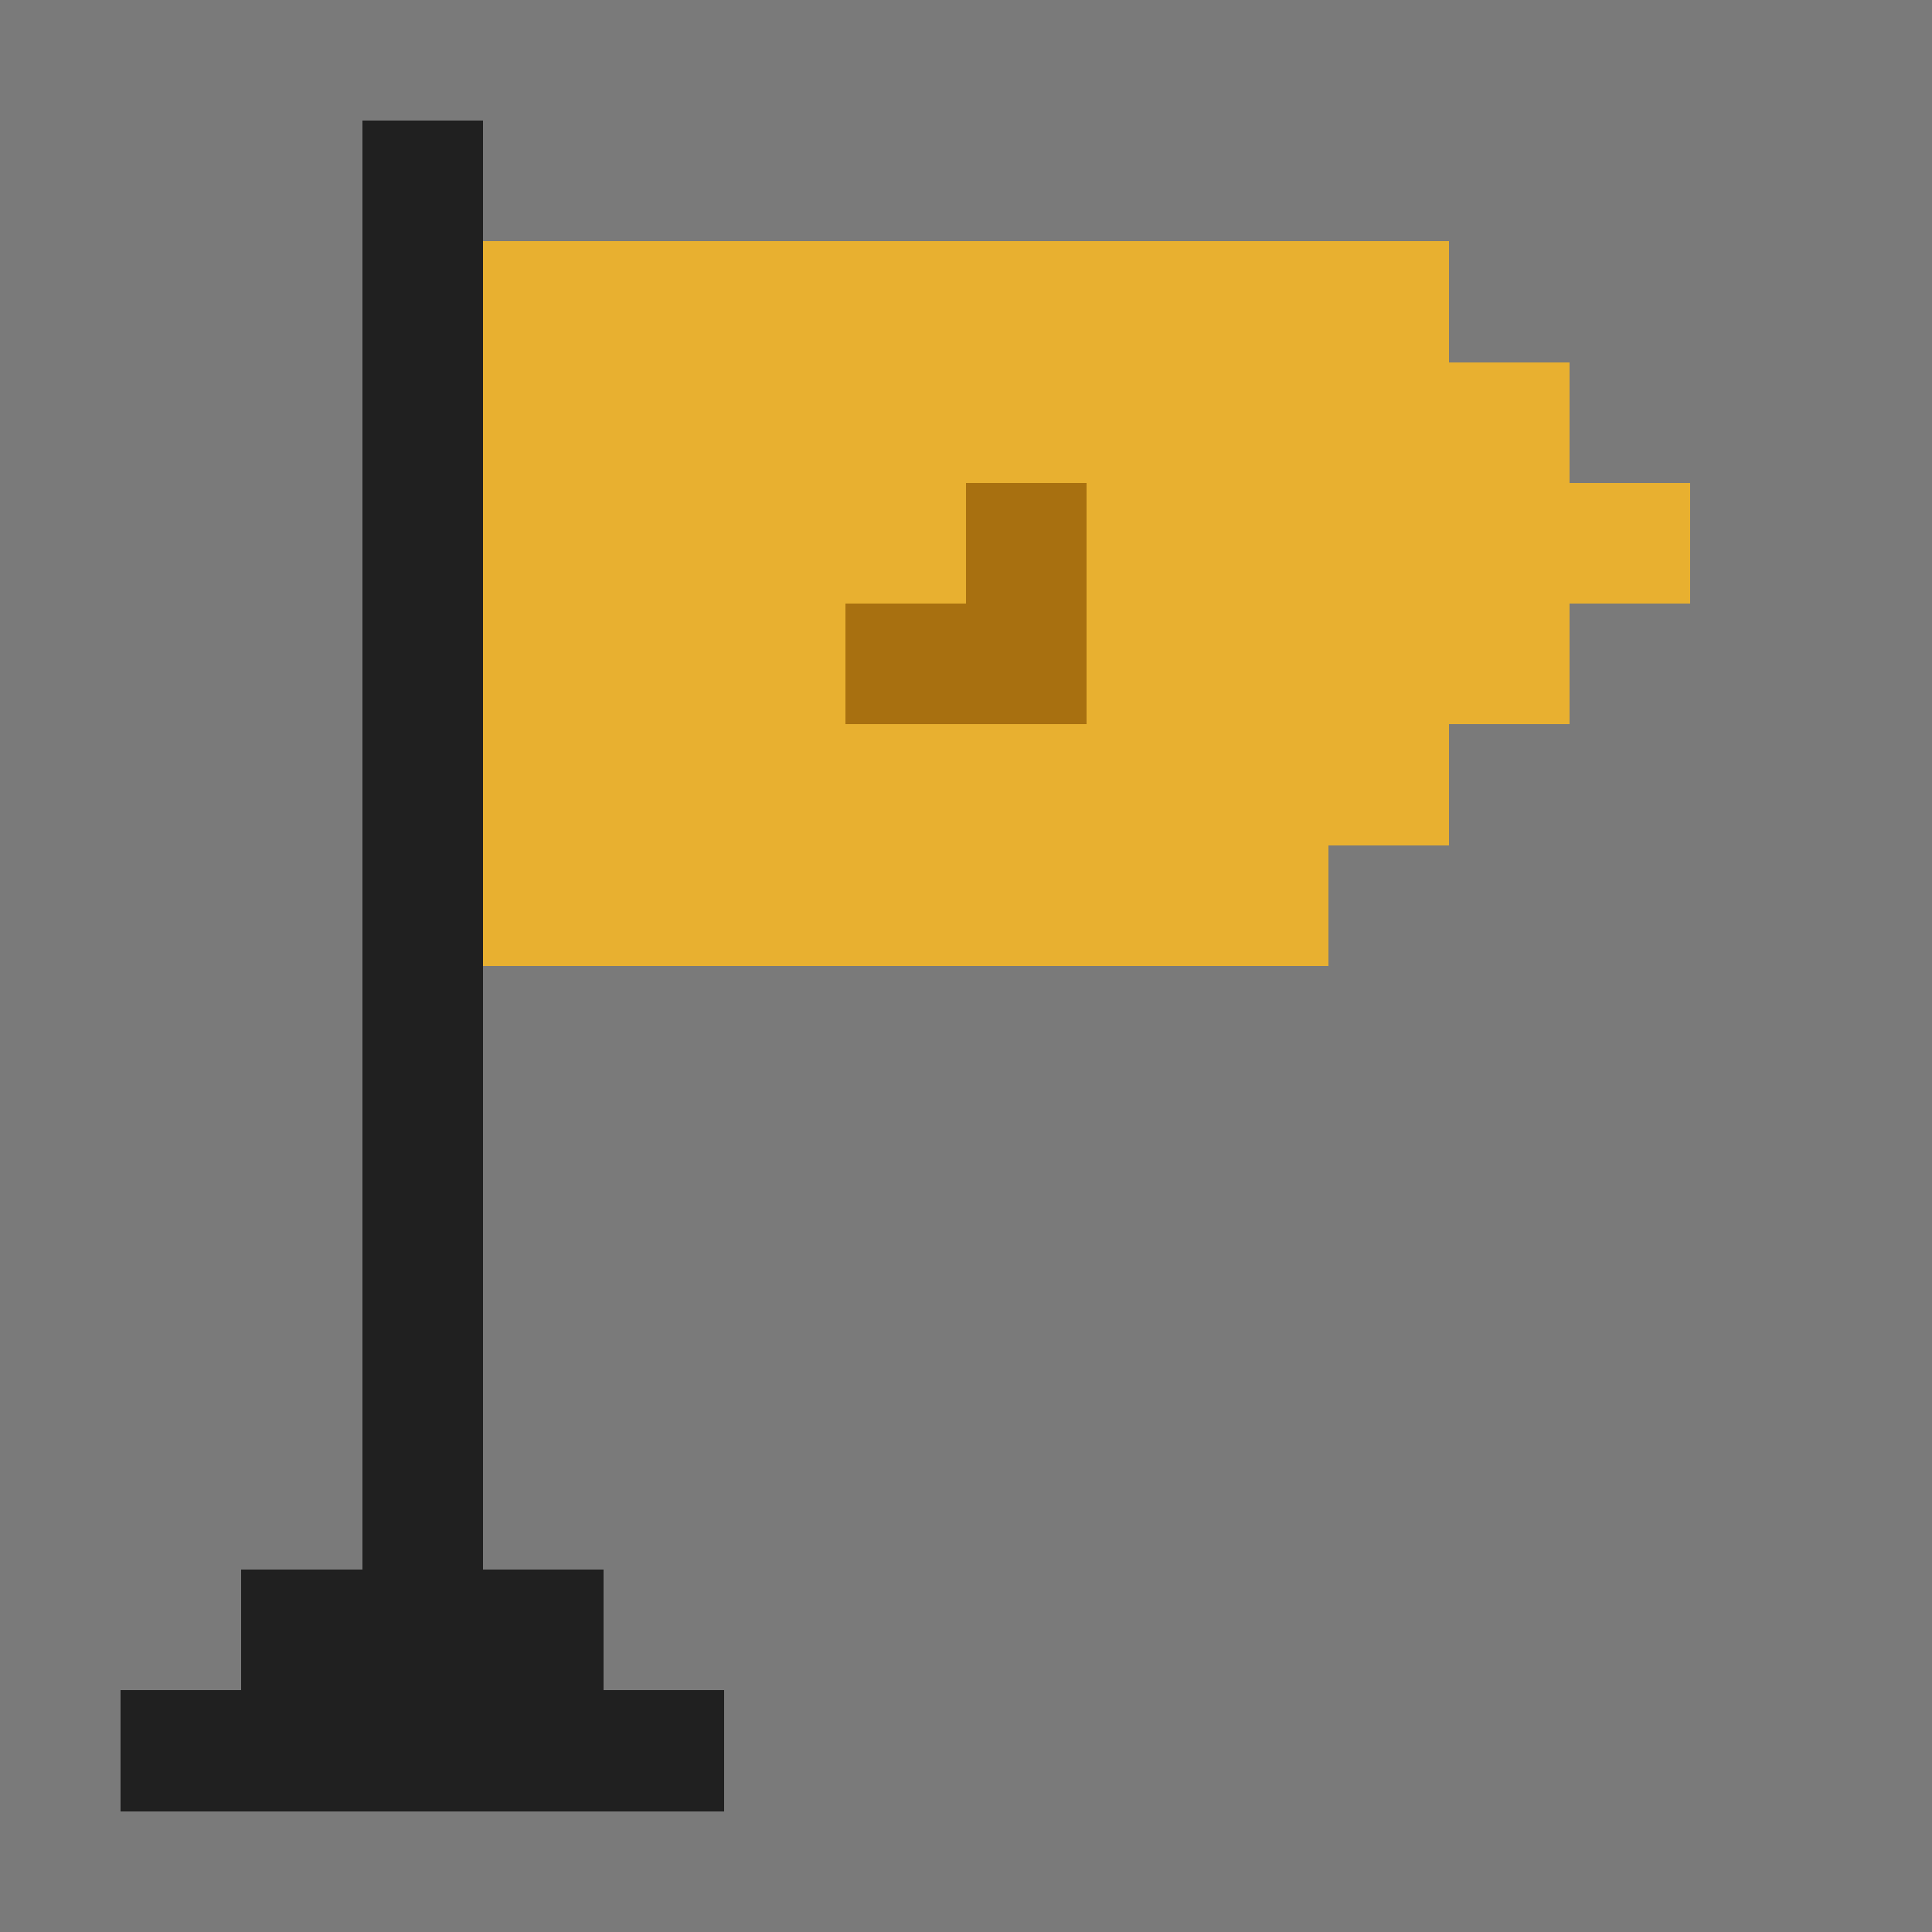
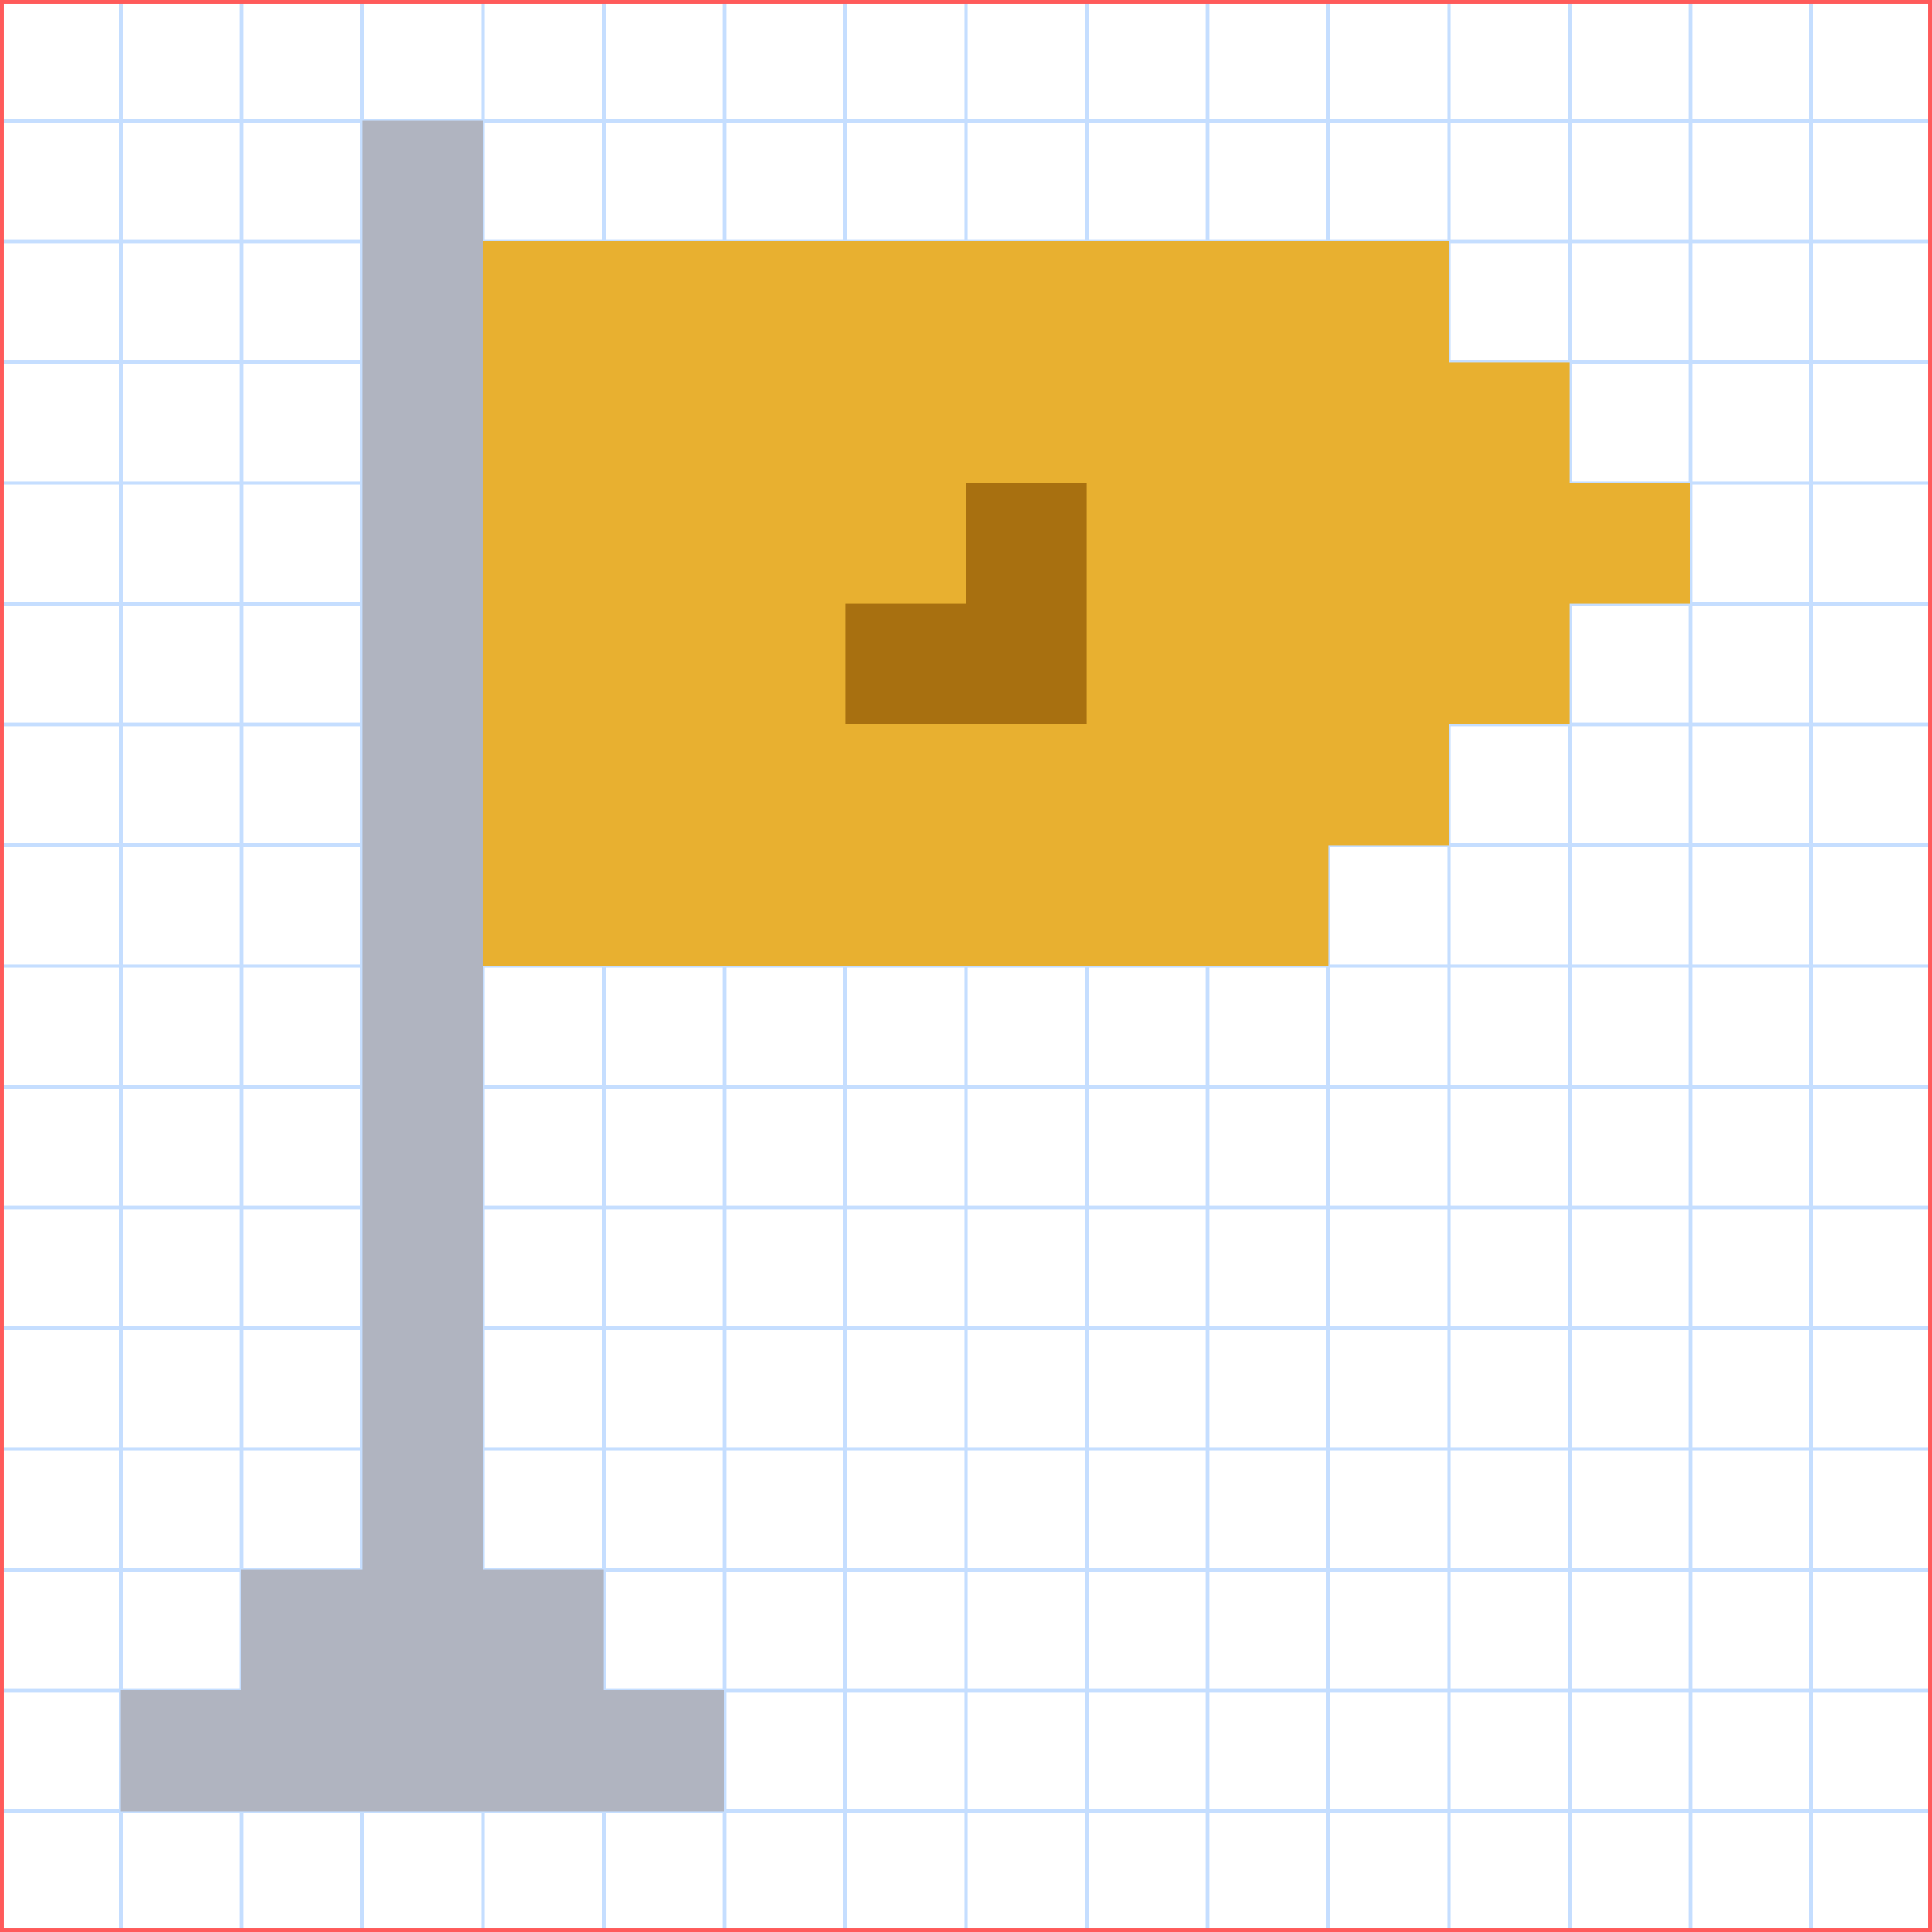
<svg xmlns="http://www.w3.org/2000/svg" width="512" height="512" viewBox="0 0 16 16" shape-rendering="crispEdges">
  <g id="grid">
    <path d="M1 0V16M2 0V16M3 0V16M4 0V16M5 0V16M6 0V16M7 0V16M8 0V16M9 0V16M10 0V16M11 0V16M12 0V16M13 0V16M14 0V16M15 0V16M0 1H16M0 2H16M0 3H16M0 4H16M0 5H16M0 6H16M0 7H16M0 8H16M0 9H16M0 10H16M0 11H16M0 12H16M0 13H16M0 14H16M0 15H16" fill="none" stroke="#5aa0ff" stroke-opacity="0.35" stroke-width="0.03" />
    <rect x="0" y="0" width="16" height="16" fill="none" stroke="#ff5a5a" stroke-width="0.06" />
  </g>
  <g id="art">
    <g id="generated">
-       <rect x="0" y="0" width="16" height="1" fill="#7a7a7a" />
-       <rect x="0" y="1" width="3" height="1" fill="#7a7a7a" />
-       <rect x="3" y="1" width="1" height="1" fill="#202020" />
-       <rect x="4" y="1" width="12" height="1" fill="#7a7a7a" />
-       <rect x="0" y="2" width="3" height="1" fill="#7a7a7a" />
-       <rect x="3" y="2" width="1" height="1" fill="#202020" />
+       <rect x="3" y="1" width="1" height="1" fill="#b0b4c0" />
+       <rect x="3" y="2" width="1" height="1" fill="#b0b4c0" />
      <rect x="4" y="2" width="8" height="1" fill="#e8b030" />
-       <rect x="12" y="2" width="4" height="1" fill="#7a7a7a" />
-       <rect x="0" y="3" width="3" height="1" fill="#7a7a7a" />
-       <rect x="3" y="3" width="1" height="1" fill="#202020" />
+       <rect x="3" y="3" width="1" height="1" fill="#b0b4c0" />
      <rect x="4" y="3" width="9" height="1" fill="#e8b030" />
-       <rect x="13" y="3" width="3" height="1" fill="#7a7a7a" />
-       <rect x="0" y="4" width="3" height="1" fill="#7a7a7a" />
-       <rect x="3" y="4" width="1" height="1" fill="#202020" />
+       <rect x="3" y="4" width="1" height="1" fill="#b0b4c0" />
      <rect x="4" y="4" width="4" height="1" fill="#e8b030" />
      <rect x="8" y="4" width="1" height="1" fill="#a87010" />
      <rect x="9" y="4" width="5" height="1" fill="#e8b030" />
-       <rect x="14" y="4" width="2" height="1" fill="#7a7a7a" />
-       <rect x="0" y="5" width="3" height="1" fill="#7a7a7a" />
-       <rect x="3" y="5" width="1" height="1" fill="#202020" />
+       <rect x="3" y="5" width="1" height="1" fill="#b0b4c0" />
      <rect x="4" y="5" width="3" height="1" fill="#e8b030" />
      <rect x="7" y="5" width="2" height="1" fill="#a87010" />
      <rect x="9" y="5" width="4" height="1" fill="#e8b030" />
-       <rect x="13" y="5" width="3" height="1" fill="#7a7a7a" />
-       <rect x="0" y="6" width="3" height="1" fill="#7a7a7a" />
-       <rect x="3" y="6" width="1" height="1" fill="#202020" />
+       <rect x="3" y="6" width="1" height="1" fill="#b0b4c0" />
      <rect x="4" y="6" width="8" height="1" fill="#e8b030" />
-       <rect x="12" y="6" width="4" height="1" fill="#7a7a7a" />
-       <rect x="0" y="7" width="3" height="1" fill="#7a7a7a" />
-       <rect x="3" y="7" width="1" height="1" fill="#202020" />
+       <rect x="3" y="7" width="1" height="1" fill="#b0b4c0" />
      <rect x="4" y="7" width="7" height="1" fill="#e8b030" />
-       <rect x="11" y="7" width="5" height="1" fill="#7a7a7a" />
-       <rect x="0" y="8" width="3" height="1" fill="#7a7a7a" />
-       <rect x="3" y="8" width="1" height="1" fill="#202020" />
-       <rect x="4" y="8" width="12" height="1" fill="#7a7a7a" />
-       <rect x="0" y="9" width="3" height="1" fill="#7a7a7a" />
-       <rect x="3" y="9" width="1" height="1" fill="#202020" />
-       <rect x="4" y="9" width="12" height="1" fill="#7a7a7a" />
-       <rect x="0" y="10" width="3" height="1" fill="#7a7a7a" />
-       <rect x="3" y="10" width="1" height="1" fill="#202020" />
-       <rect x="4" y="10" width="12" height="1" fill="#7a7a7a" />
-       <rect x="0" y="11" width="3" height="1" fill="#7a7a7a" />
-       <rect x="3" y="11" width="1" height="1" fill="#202020" />
-       <rect x="4" y="11" width="12" height="1" fill="#7a7a7a" />
-       <rect x="0" y="12" width="3" height="1" fill="#7a7a7a" />
-       <rect x="3" y="12" width="1" height="1" fill="#202020" />
-       <rect x="4" y="12" width="12" height="1" fill="#7a7a7a" />
-       <rect x="0" y="13" width="2" height="1" fill="#7a7a7a" />
-       <rect x="2" y="13" width="3" height="1" fill="#202020" />
-       <rect x="5" y="13" width="11" height="1" fill="#7a7a7a" />
-       <rect x="0" y="14" width="1" height="1" fill="#7a7a7a" />
-       <rect x="1" y="14" width="5" height="1" fill="#202020" />
-       <rect x="6" y="14" width="10" height="1" fill="#7a7a7a" />
-       <rect x="0" y="15" width="16" height="1" fill="#7a7a7a" />
+       <rect x="3" y="8" width="1" height="1" fill="#b0b4c0" />
+       <rect x="3" y="9" width="1" height="1" fill="#b0b4c0" />
+       <rect x="3" y="10" width="1" height="1" fill="#b0b4c0" />
+       <rect x="3" y="11" width="1" height="1" fill="#b0b4c0" />
+       <rect x="3" y="12" width="1" height="1" fill="#b0b4c0" />
+       <rect x="2" y="13" width="3" height="1" fill="#b0b4c0" />
+       <rect x="1" y="14" width="5" height="1" fill="#b0b4c0" />
    </g>
  </g>
</svg>
